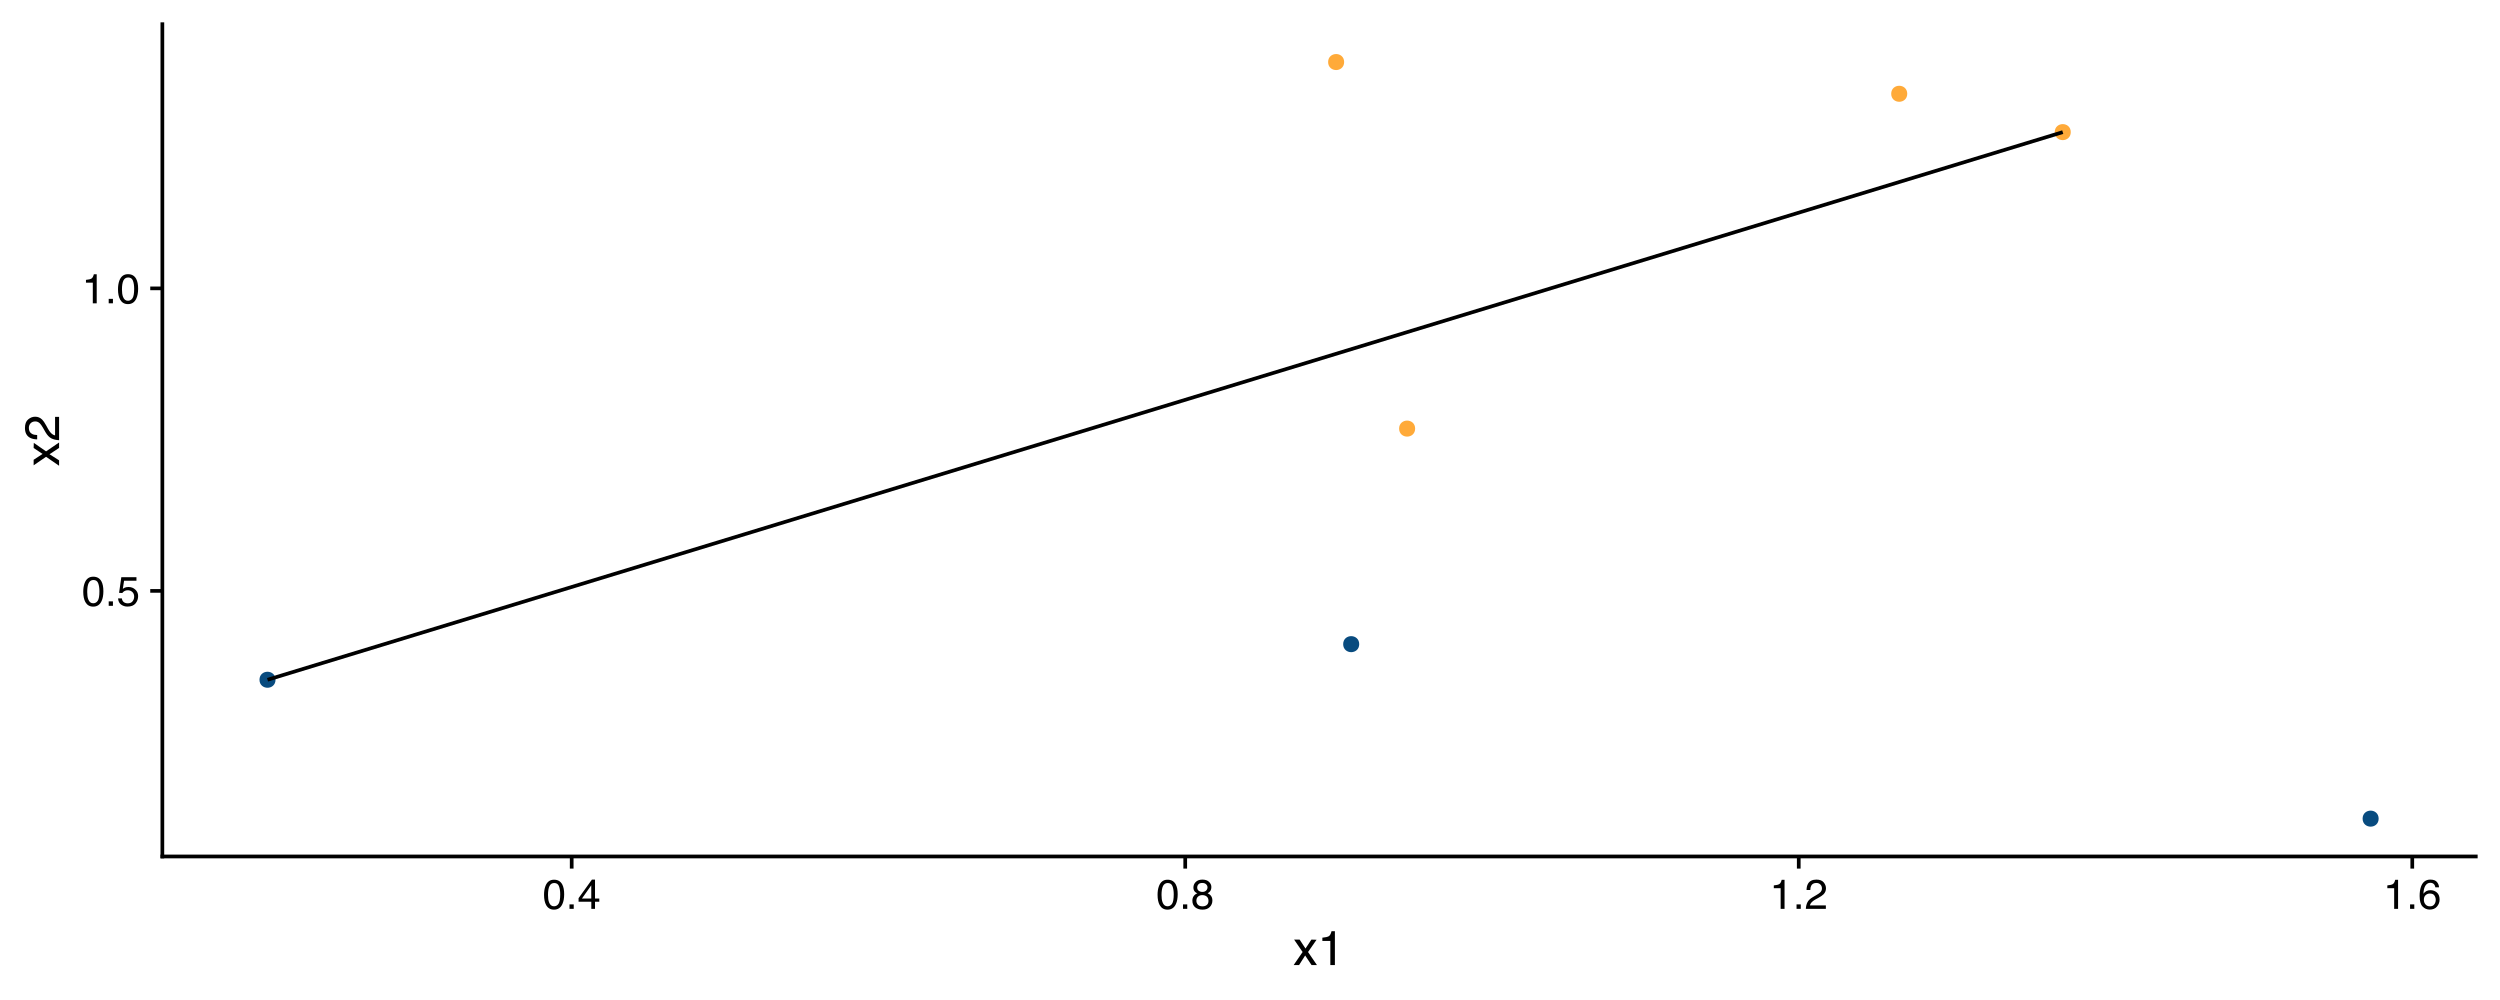
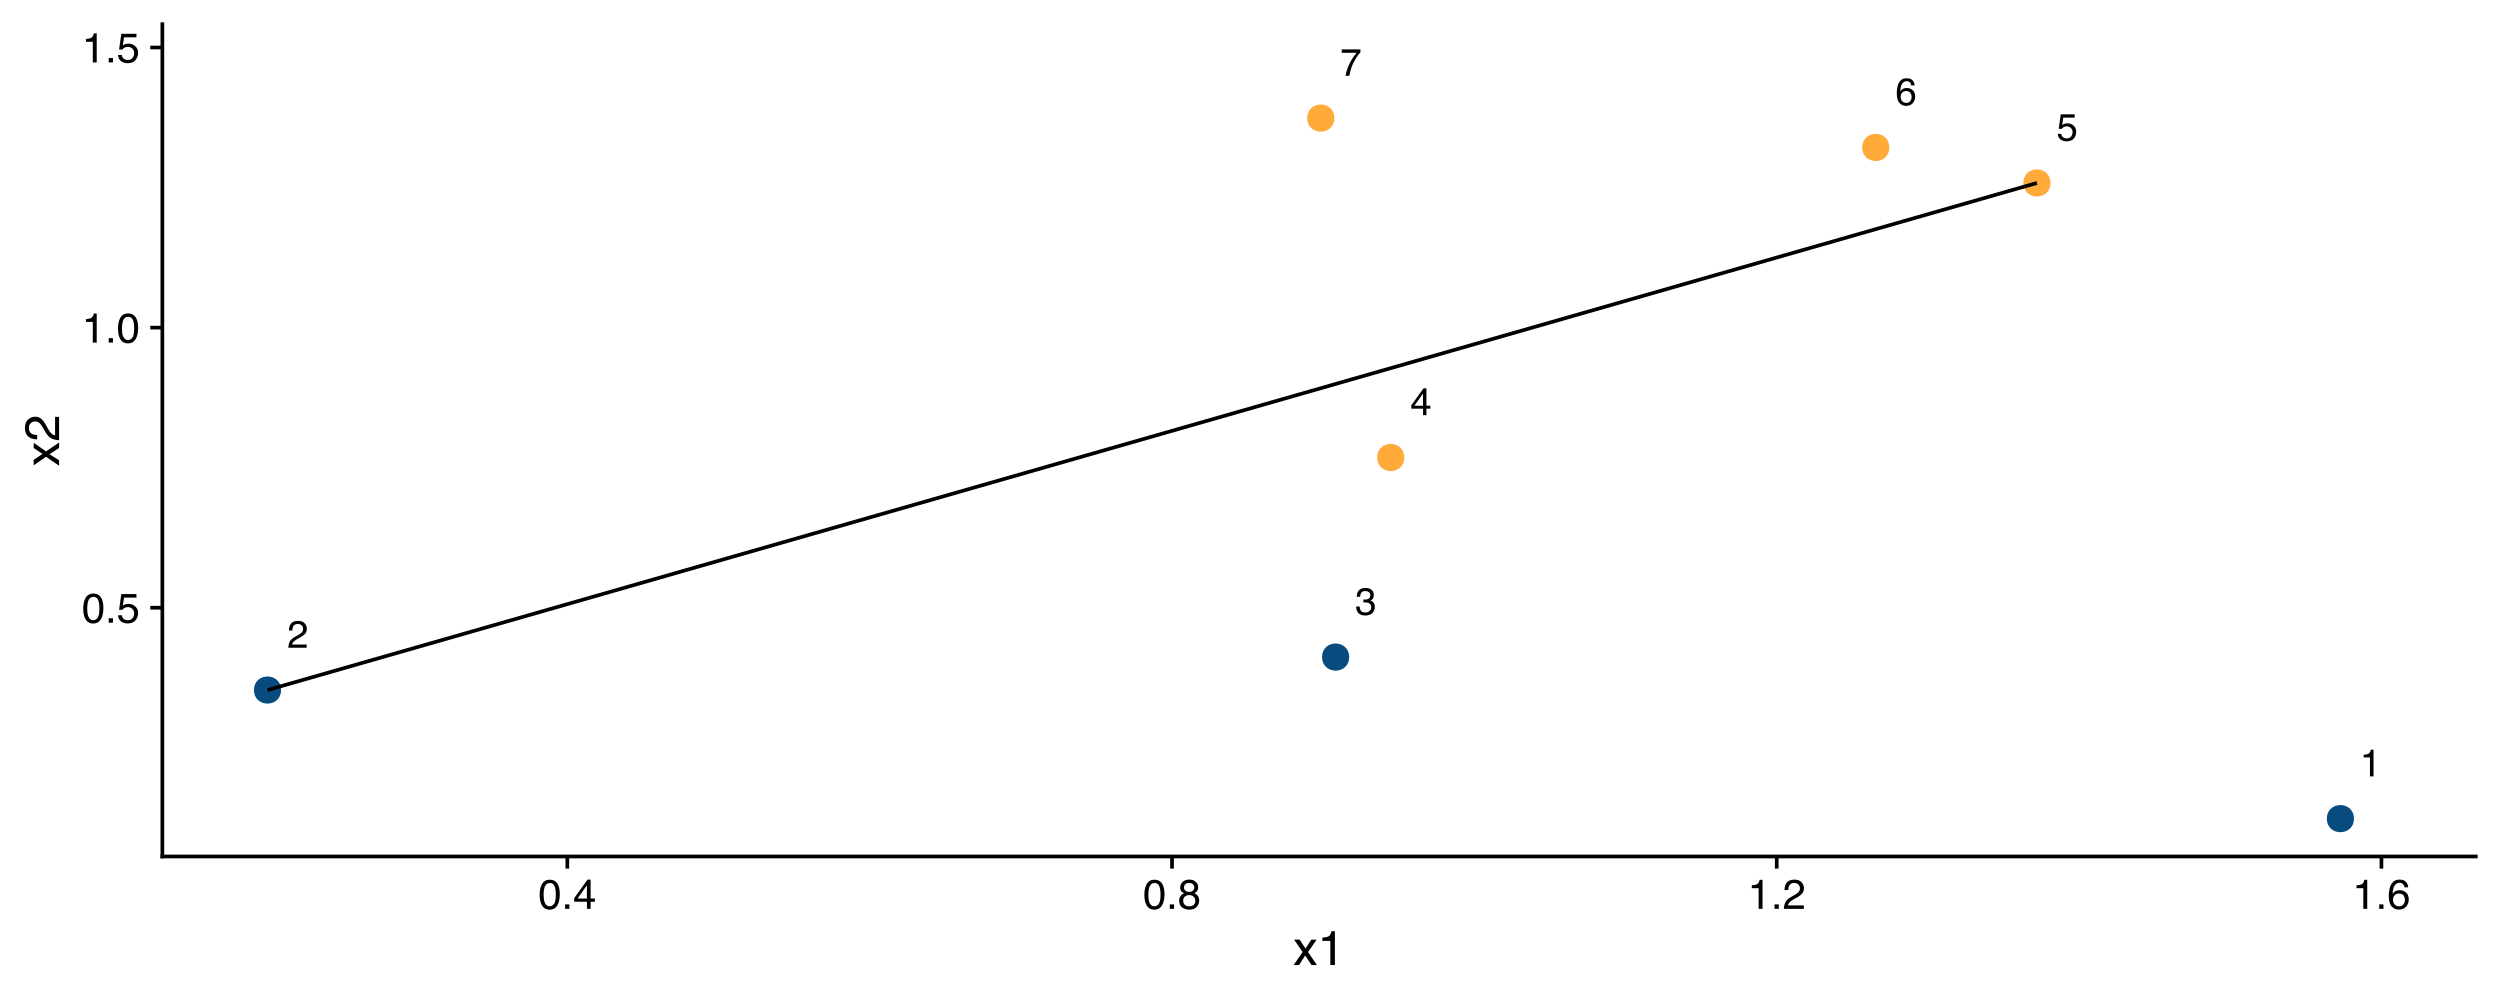
<svg xmlns="http://www.w3.org/2000/svg" xmlns:xlink="http://www.w3.org/1999/xlink" width="720pt" height="288pt" viewBox="0 0 720 288" version="1.1">
  <defs>
    <g>
      <symbol overflow="visible" id="glyph0-0">
+         <path style="stroke:none;" d="M 0.359 0 L 0.359 -7.922 L 6.641 -7.922 L 6.641 0 Z M 5.656 -1 L 5.656 -6.938 L 1.344 -6.938 L 1.344 -1 Z M 5.656 -1 " />
+       </symbol>
+       <symbol overflow="visible" id="glyph0-1">
+         <path style="stroke:none;" d="M 1.062 -5.469 L 1.062 -6.219 C 1.758 -6.281 2.242 -6.391 2.516 -6.547 C 2.797 -6.711 3.004 -7.094 3.141 -7.688 L 3.906 -7.688 L 3.906 0 L 2.875 0 L 2.875 -5.469 Z M 1.062 -5.469 " />
+       </symbol>
+       <symbol overflow="visible" id="glyph0-2">
+         <path style="stroke:none;" d="M 0.344 0 C 0.383 -0.664 0.52 -1.242 0.75 -1.734 C 0.988 -2.223 1.457 -2.672 2.156 -3.078 L 3.188 -3.672 C 3.656 -3.941 3.984 -4.176 4.172 -4.375 C 4.461 -4.664 4.609 -5.004 4.609 -5.391 C 4.609 -5.836 4.473 -6.191 4.203 -6.453 C 3.93 -6.723 3.57 -6.859 3.125 -6.859 C 2.457 -6.859 2 -6.609 1.75 -6.109 C 1.613 -5.836 1.535 -5.461 1.516 -4.984 L 0.531 -4.984 C 0.539 -5.66 0.664 -6.207 0.906 -6.625 C 1.32 -7.375 2.066 -7.75 3.141 -7.75 C 4.016 -7.75 4.656 -7.508 5.062 -7.031 C 5.477 -6.551 5.688 -6.02 5.688 -5.438 C 5.688 -4.82 5.469 -4.289 5.031 -3.844 C 4.781 -3.594 4.328 -3.285 3.672 -2.922 L 2.938 -2.516 C 2.582 -2.316 2.305 -2.129 2.109 -1.953 C 1.742 -1.641 1.516 -1.297 1.422 -0.922 L 5.641 -0.922 L 5.641 0 Z M 0.344 0 " />
+       </symbol>
+       <symbol overflow="visible" id="glyph0-3">
+         <path style="stroke:none;" d="M 2.875 0.203 C 1.957 0.203 1.289 -0.047 0.875 -0.547 C 0.469 -1.047 0.266 -1.656 0.266 -2.375 L 1.281 -2.375 C 1.32 -1.875 1.414 -1.508 1.562 -1.281 C 1.812 -0.875 2.266 -0.672 2.922 -0.672 C 3.43 -0.672 3.844 -0.805 4.156 -1.078 C 4.469 -1.359 4.625 -1.711 4.625 -2.141 C 4.625 -2.672 4.457 -3.039 4.125 -3.25 C 3.801 -3.469 3.348 -3.578 2.766 -3.578 C 2.703 -3.578 2.633 -3.578 2.562 -3.578 C 2.5 -3.578 2.438 -3.57 2.375 -3.562 L 2.375 -4.422 C 2.477 -4.41 2.562 -4.398 2.625 -4.391 C 2.695 -4.391 2.77 -4.391 2.844 -4.391 C 3.207 -4.391 3.508 -4.445 3.75 -4.562 C 4.156 -4.77 4.359 -5.129 4.359 -5.641 C 4.359 -6.023 4.219 -6.32 3.938 -6.531 C 3.664 -6.738 3.352 -6.844 3 -6.844 C 2.344 -6.844 1.895 -6.629 1.656 -6.203 C 1.52 -5.961 1.441 -5.625 1.422 -5.188 L 0.453 -5.188 C 0.453 -5.758 0.566 -6.25 0.797 -6.656 C 1.191 -7.375 1.891 -7.734 2.891 -7.734 C 3.68 -7.734 4.289 -7.555 4.719 -7.203 C 5.145 -6.859 5.359 -6.352 5.359 -5.688 C 5.359 -5.207 5.234 -4.82 4.984 -4.531 C 4.828 -4.344 4.625 -4.195 4.375 -4.094 C 4.781 -3.988 5.094 -3.773 5.312 -3.453 C 5.539 -3.141 5.656 -2.75 5.656 -2.281 C 5.656 -1.551 5.41 -0.953 4.922 -0.484 C 4.441 -0.023 3.758 0.203 2.875 0.203 Z M 2.875 0.203 " />
+       </symbol>
+       <symbol overflow="visible" id="glyph0-4">
+         <path style="stroke:none;" d="M 3.656 -2.734 L 3.656 -6.234 L 1.172 -2.734 Z M 3.672 0 L 3.672 -1.891 L 0.281 -1.891 L 0.281 -2.844 L 3.812 -7.75 L 4.641 -7.75 L 4.641 -2.734 L 5.781 -2.734 L 5.781 -1.891 L 4.641 -1.891 L 4.641 0 Z M 3.672 0 " />
+       </symbol>
+       <symbol overflow="visible" id="glyph0-5">
+         <path style="stroke:none;" d="M 1.359 -1.969 C 1.43 -1.414 1.691 -1.031 2.141 -0.812 C 2.367 -0.707 2.633 -0.656 2.938 -0.656 C 3.508 -0.656 3.93 -0.836 4.203 -1.203 C 4.484 -1.578 4.625 -1.984 4.625 -2.422 C 4.625 -2.961 4.457 -3.379 4.125 -3.672 C 3.801 -3.973 3.41 -4.125 2.953 -4.125 C 2.617 -4.125 2.332 -4.055 2.094 -3.922 C 1.852 -3.797 1.648 -3.617 1.484 -3.391 L 0.641 -3.438 L 1.219 -7.594 L 5.234 -7.594 L 5.234 -6.656 L 1.953 -6.656 L 1.625 -4.516 C 1.801 -4.648 1.973 -4.75 2.141 -4.812 C 2.422 -4.938 2.754 -5 3.141 -5 C 3.848 -5 4.445 -4.77 4.938 -4.312 C 5.426 -3.852 5.672 -3.273 5.672 -2.578 C 5.672 -1.848 5.445 -1.203 5 -0.641 C 4.551 -0.086 3.832 0.188 2.844 0.188 C 2.207 0.188 1.645 0.008 1.156 -0.344 C 0.676 -0.695 0.41 -1.238 0.359 -1.969 Z M 1.359 -1.969 " />
+       </symbol>
+       <symbol overflow="visible" id="glyph0-6">
+         <path style="stroke:none;" d="M 3.234 -7.75 C 4.098 -7.75 4.695 -7.523 5.031 -7.078 C 5.375 -6.629 5.547 -6.172 5.547 -5.703 L 4.578 -5.703 C 4.523 -6.004 4.438 -6.242 4.312 -6.422 C 4.07 -6.742 3.719 -6.906 3.25 -6.906 C 2.707 -6.906 2.273 -6.656 1.953 -6.156 C 1.629 -5.656 1.453 -4.938 1.422 -4 C 1.641 -4.32 1.922 -4.566 2.266 -4.734 C 2.566 -4.879 2.91 -4.953 3.297 -4.953 C 3.941 -4.953 4.504 -4.742 4.984 -4.328 C 5.473 -3.91 5.719 -3.289 5.719 -2.469 C 5.719 -1.77 5.488 -1.148 5.031 -0.609 C 4.57 -0.066 3.922 0.203 3.078 0.203 C 2.348 0.203 1.723 -0.07 1.203 -0.625 C 0.68 -1.176 0.422 -2.098 0.422 -3.391 C 0.422 -4.348 0.535 -5.164 0.766 -5.844 C 1.211 -7.113 2.035 -7.75 3.234 -7.75 Z M 3.156 -0.656 C 3.664 -0.656 4.047 -0.828 4.297 -1.172 C 4.555 -1.516 4.688 -1.922 4.688 -2.391 C 4.688 -2.785 4.57 -3.16 4.344 -3.516 C 4.113 -3.879 3.703 -4.062 3.109 -4.062 C 2.691 -4.062 2.328 -3.922 2.016 -3.641 C 1.703 -3.367 1.547 -2.953 1.547 -2.391 C 1.547 -1.898 1.688 -1.488 1.969 -1.156 C 2.258 -0.82 2.656 -0.656 3.156 -0.656 Z M 3.156 -0.656 " />
+       </symbol>
+       <symbol overflow="visible" id="glyph0-7">
+         <path style="stroke:none;" d="M 5.781 -7.594 L 5.781 -6.75 C 5.531 -6.508 5.195 -6.086 4.781 -5.484 C 4.375 -4.891 4.008 -4.25 3.688 -3.562 C 3.375 -2.883 3.141 -2.27 2.984 -1.719 C 2.879 -1.363 2.742 -0.789 2.578 0 L 1.5 0 C 1.75 -1.477 2.289 -2.945 3.125 -4.406 C 3.613 -5.258 4.129 -6 4.672 -6.625 L 0.406 -6.625 L 0.406 -7.594 Z M 5.781 -7.594 " />
+       </symbol>
+       <symbol overflow="visible" id="glyph1-0">
        <path style="stroke:none;" d="M 0.391 0 L 0.391 -8.609 L 7.219 -8.609 L 7.219 0 Z M 6.141 -1.078 L 6.141 -7.531 L 1.469 -7.531 L 1.469 -1.078 Z M 6.141 -1.078 " />
      </symbol>
-       <symbol overflow="visible" id="glyph0-1">
+       <symbol overflow="visible" id="glyph1-1">
        <path style="stroke:none;" d="M 3.25 -8.391 C 4.332 -8.391 5.117 -7.941 5.609 -7.047 C 5.984 -6.359 6.172 -5.41 6.172 -4.203 C 6.172 -3.066 6 -2.125 5.656 -1.375 C 5.164 -0.301 4.359 0.234 3.234 0.234 C 2.234 0.234 1.484 -0.203 0.984 -1.078 C 0.578 -1.816 0.375 -2.801 0.375 -4.031 C 0.375 -4.977 0.5 -5.797 0.75 -6.484 C 1.207 -7.754 2.039 -8.391 3.25 -8.391 Z M 3.234 -0.734 C 3.785 -0.734 4.223 -0.973 4.547 -1.453 C 4.867 -1.941 5.031 -2.848 5.031 -4.172 C 5.031 -5.117 4.91 -5.898 4.672 -6.516 C 4.441 -7.129 3.988 -7.438 3.312 -7.438 C 2.688 -7.438 2.227 -7.145 1.938 -6.562 C 1.656 -5.977 1.516 -5.117 1.516 -3.984 C 1.516 -3.129 1.609 -2.441 1.797 -1.922 C 2.078 -1.129 2.555 -0.734 3.234 -0.734 Z M 3.234 -0.734 " />
      </symbol>
-       <symbol overflow="visible" id="glyph0-2">
+       <symbol overflow="visible" id="glyph1-2">
        <path style="stroke:none;" d="M 1.031 -1.281 L 2.25 -1.281 L 2.25 0 L 1.031 0 Z M 1.031 -1.281 " />
      </symbol>
-       <symbol overflow="visible" id="glyph0-3">
+       <symbol overflow="visible" id="glyph1-3">
        <path style="stroke:none;" d="M 1.484 -2.141 C 1.555 -1.535 1.836 -1.117 2.328 -0.891 C 2.578 -0.773 2.863 -0.719 3.188 -0.719 C 3.812 -0.719 4.273 -0.914 4.578 -1.312 C 4.879 -1.707 5.031 -2.148 5.031 -2.641 C 5.031 -3.223 4.848 -3.676 4.484 -4 C 4.129 -4.32 3.703 -4.484 3.203 -4.484 C 2.836 -4.484 2.523 -4.41 2.266 -4.266 C 2.004 -4.129 1.785 -3.938 1.609 -3.688 L 0.688 -3.734 L 1.328 -8.25 L 5.688 -8.25 L 5.688 -7.234 L 2.125 -7.234 L 1.766 -4.906 C 1.961 -5.051 2.148 -5.16 2.328 -5.234 C 2.641 -5.359 3 -5.422 3.406 -5.422 C 4.176 -5.422 4.828 -5.172 5.359 -4.672 C 5.898 -4.18 6.172 -3.555 6.172 -2.797 C 6.172 -2.004 5.922 -1.301 5.422 -0.688 C 4.93 -0.082 4.148 0.219 3.078 0.219 C 2.398 0.219 1.797 0.023 1.266 -0.359 C 0.742 -0.742 0.453 -1.336 0.391 -2.141 Z M 1.484 -2.141 " />
      </symbol>
-       <symbol overflow="visible" id="glyph0-4">
+       <symbol overflow="visible" id="glyph1-4">
        <path style="stroke:none;" d="M 1.156 -5.938 L 1.156 -6.75 C 1.914 -6.82 2.441 -6.945 2.734 -7.125 C 3.035 -7.301 3.266 -7.711 3.422 -8.359 L 4.25 -8.359 L 4.25 0 L 3.125 0 L 3.125 -5.938 Z M 1.156 -5.938 " />
      </symbol>
-       <symbol overflow="visible" id="glyph0-5">
+       <symbol overflow="visible" id="glyph1-5">
        <path style="stroke:none;" d="M 3.969 -2.969 L 3.969 -6.781 L 1.281 -2.969 Z M 3.984 0 L 3.984 -2.047 L 0.312 -2.047 L 0.312 -3.078 L 4.156 -8.422 L 5.047 -8.422 L 5.047 -2.969 L 6.281 -2.969 L 6.281 -2.047 L 5.047 -2.047 L 5.047 0 Z M 3.984 0 " />
      </symbol>
-       <symbol overflow="visible" id="glyph0-6">
+       <symbol overflow="visible" id="glyph1-6">
        <path style="stroke:none;" d="M 3.266 -4.875 C 3.734 -4.875 4.098 -5.004 4.359 -5.266 C 4.617 -5.523 4.75 -5.832 4.75 -6.188 C 4.75 -6.5 4.625 -6.785 4.375 -7.047 C 4.125 -7.316 3.742 -7.453 3.234 -7.453 C 2.723 -7.453 2.352 -7.316 2.125 -7.047 C 1.895 -6.785 1.781 -6.484 1.781 -6.141 C 1.781 -5.742 1.926 -5.43 2.219 -5.203 C 2.52 -4.984 2.867 -4.875 3.266 -4.875 Z M 3.328 -0.719 C 3.816 -0.719 4.223 -0.848 4.547 -1.109 C 4.867 -1.379 5.031 -1.773 5.031 -2.297 C 5.031 -2.836 4.863 -3.25 4.531 -3.531 C 4.195 -3.812 3.77 -3.953 3.25 -3.953 C 2.75 -3.953 2.336 -3.805 2.016 -3.516 C 1.703 -3.234 1.547 -2.836 1.547 -2.328 C 1.547 -1.891 1.691 -1.508 1.984 -1.188 C 2.273 -0.875 2.723 -0.719 3.328 -0.719 Z M 1.828 -4.469 C 1.535 -4.594 1.305 -4.738 1.141 -4.906 C 0.836 -5.219 0.688 -5.625 0.688 -6.125 C 0.688 -6.75 0.91 -7.285 1.359 -7.734 C 1.816 -8.191 2.457 -8.422 3.281 -8.422 C 4.094 -8.422 4.723 -8.207 5.172 -7.781 C 5.629 -7.352 5.859 -6.859 5.859 -6.297 C 5.859 -5.773 5.727 -5.348 5.469 -5.016 C 5.32 -4.836 5.094 -4.66 4.781 -4.484 C 5.125 -4.328 5.395 -4.145 5.594 -3.938 C 5.969 -3.539 6.156 -3.031 6.156 -2.406 C 6.156 -1.664 5.906 -1.039 5.406 -0.531 C 4.914 -0.02 4.219 0.234 3.312 0.234 C 2.488 0.234 1.797 0.016 1.234 -0.422 C 0.672 -0.867 0.391 -1.516 0.391 -2.359 C 0.391 -2.848 0.508 -3.273 0.75 -3.641 C 0.988 -4.004 1.348 -4.281 1.828 -4.469 Z M 1.828 -4.469 " />
      </symbol>
-       <symbol overflow="visible" id="glyph0-7">
+       <symbol overflow="visible" id="glyph1-7">
        <path style="stroke:none;" d="M 0.375 0 C 0.414 -0.719 0.566 -1.344 0.828 -1.875 C 1.086 -2.414 1.594 -2.906 2.344 -3.344 L 3.469 -4 C 3.969 -4.289 4.32 -4.539 4.531 -4.75 C 4.852 -5.07 5.016 -5.441 5.016 -5.859 C 5.016 -6.348 4.863 -6.734 4.562 -7.016 C 4.27 -7.305 3.883 -7.453 3.406 -7.453 C 2.676 -7.453 2.176 -7.18 1.906 -6.641 C 1.75 -6.336 1.664 -5.93 1.656 -5.422 L 0.578 -5.422 C 0.586 -6.148 0.723 -6.742 0.984 -7.203 C 1.441 -8.016 2.25 -8.422 3.406 -8.422 C 4.363 -8.422 5.062 -8.16 5.5 -7.641 C 5.945 -7.117 6.172 -6.539 6.172 -5.906 C 6.172 -5.238 5.938 -4.664 5.469 -4.188 C 5.195 -3.906 4.707 -3.566 4 -3.172 L 3.188 -2.734 C 2.812 -2.523 2.516 -2.32 2.297 -2.125 C 1.898 -1.789 1.648 -1.414 1.547 -1 L 6.141 -1 L 6.141 0 Z M 0.375 0 " />
      </symbol>
-       <symbol overflow="visible" id="glyph0-8">
+       <symbol overflow="visible" id="glyph1-8">
        <path style="stroke:none;" d="M 3.516 -8.422 C 4.453 -8.422 5.102 -8.176 5.469 -7.688 C 5.844 -7.207 6.031 -6.707 6.031 -6.188 L 4.984 -6.188 C 4.922 -6.52 4.82 -6.781 4.688 -6.969 C 4.426 -7.32 4.039 -7.5 3.531 -7.5 C 2.938 -7.5 2.461 -7.223 2.109 -6.672 C 1.766 -6.129 1.578 -5.352 1.547 -4.344 C 1.785 -4.695 2.086 -4.961 2.453 -5.141 C 2.785 -5.297 3.16 -5.375 3.578 -5.375 C 4.285 -5.375 4.898 -5.148 5.422 -4.703 C 5.941 -4.254 6.203 -3.582 6.203 -2.688 C 6.203 -1.926 5.953 -1.25 5.453 -0.656 C 4.961 -0.07 4.258 0.219 3.344 0.219 C 2.551 0.219 1.867 -0.078 1.297 -0.672 C 0.734 -1.273 0.453 -2.281 0.453 -3.688 C 0.453 -4.727 0.578 -5.613 0.828 -6.344 C 1.316 -7.727 2.211 -8.422 3.516 -8.422 Z M 3.438 -0.719 C 3.988 -0.719 4.398 -0.906 4.672 -1.281 C 4.953 -1.656 5.094 -2.098 5.094 -2.609 C 5.094 -3.035 4.969 -3.441 4.719 -3.828 C 4.477 -4.211 4.031 -4.406 3.375 -4.406 C 2.926 -4.406 2.531 -4.254 2.188 -3.953 C 1.844 -3.66 1.672 -3.211 1.672 -2.609 C 1.672 -2.078 1.828 -1.629 2.141 -1.266 C 2.453 -0.898 2.883 -0.719 3.438 -0.719 Z M 3.438 -0.719 " />
      </symbol>
-       <symbol overflow="visible" id="glyph1-0">
+       <symbol overflow="visible" id="glyph2-0">
        <path style="stroke:none;" d="M 0.453 0 L 0.453 -10.047 L 8.422 -10.047 L 8.422 0 Z M 7.172 -1.266 L 7.172 -8.781 L 1.703 -8.781 L 1.703 -1.266 Z M 7.172 -1.266 " />
      </symbol>
-       <symbol overflow="visible" id="glyph1-1">
+       <symbol overflow="visible" id="glyph2-1">
        <path style="stroke:none;" d="M 0.203 -7.328 L 1.797 -7.328 L 3.484 -4.75 L 5.188 -7.328 L 6.672 -7.281 L 4.219 -3.75 L 6.781 0 L 5.219 0 L 3.391 -2.75 L 1.641 0 L 0.078 0 L 2.656 -3.75 Z M 0.203 -7.328 " />
      </symbol>
-       <symbol overflow="visible" id="glyph1-2">
+       <symbol overflow="visible" id="glyph2-2">
        <path style="stroke:none;" d="M 1.344 -6.938 L 1.344 -7.875 C 2.227 -7.957 2.844 -8.098 3.188 -8.297 C 3.539 -8.504 3.805 -8.988 3.984 -9.75 L 4.953 -9.75 L 4.953 0 L 3.641 0 L 3.641 -6.938 Z M 1.344 -6.938 " />
      </symbol>
-       <symbol overflow="visible" id="glyph2-0">
+       <symbol overflow="visible" id="glyph3-0">
        <path style="stroke:none;" d="M 0 -0.453 L -10.047 -0.453 L -10.047 -8.422 L 0 -8.422 Z M -1.266 -7.172 L -8.781 -7.172 L -8.781 -1.703 L -1.266 -1.703 Z M -1.266 -7.172 " />
      </symbol>
-       <symbol overflow="visible" id="glyph2-1">
+       <symbol overflow="visible" id="glyph3-1">
        <path style="stroke:none;" d="M -7.328 -0.203 L -7.328 -1.797 L -4.75 -3.484 L -7.328 -5.188 L -7.281 -6.672 L -3.75 -4.219 L 0 -6.781 L 0 -5.219 L -2.75 -3.391 L 0 -1.641 L 0 -0.078 L -3.75 -2.656 Z M -7.328 -0.203 " />
      </symbol>
-       <symbol overflow="visible" id="glyph2-2">
+       <symbol overflow="visible" id="glyph3-2">
        <path style="stroke:none;" d="M 0 -0.438 C -0.844 -0.477 -1.578 -0.648 -2.203 -0.953 C -2.828 -1.266 -3.395 -1.859 -3.906 -2.734 L -4.656 -4.047 C -5 -4.629 -5.289 -5.039 -5.531 -5.281 C -5.914 -5.656 -6.352 -5.844 -6.844 -5.844 C -7.406 -5.844 -7.852 -5.672 -8.188 -5.328 C -8.531 -4.984 -8.703 -4.531 -8.703 -3.969 C -8.703 -3.125 -8.379 -2.539 -7.734 -2.219 C -7.391 -2.039 -6.914 -1.941 -6.312 -1.922 L -6.312 -0.672 C -7.164 -0.691 -7.863 -0.852 -8.406 -1.156 C -9.352 -1.688 -9.828 -2.625 -9.828 -3.969 C -9.828 -5.094 -9.52 -5.91 -8.906 -6.422 C -8.301 -6.941 -7.629 -7.203 -6.891 -7.203 C -6.109 -7.203 -5.438 -6.926 -4.875 -6.375 C -4.551 -6.062 -4.16 -5.488 -3.703 -4.656 L -3.188 -3.719 C -2.938 -3.281 -2.703 -2.93 -2.484 -2.672 C -2.086 -2.211 -1.645 -1.926 -1.156 -1.812 L -1.156 -7.156 L 0 -7.156 Z M 0 -0.438 " />
      </symbol>
    </g>
  </defs>
-   <g id="surface569">
+   <g id="surface1519">
    <rect x="0" y="0" width="720" height="288" style="fill:rgb(100%,100%,100%);fill-opacity:1;stroke:none;" />
-     <path style="fill-rule:nonzero;fill:rgb(3.137%,29.412%,49.804%);fill-opacity:1;stroke-width:0.709;stroke-linecap:round;stroke-linejoin:round;stroke:rgb(3.137%,29.412%,49.804%);stroke-opacity:1;stroke-miterlimit:10;" d="M 684.695 235.77 C 684.695 238.375 680.785 238.375 680.785 235.77 C 680.785 233.16 684.695 233.16 684.695 235.77 " />
-     <path style="fill-rule:nonzero;fill:rgb(3.137%,29.412%,49.804%);fill-opacity:1;stroke-width:0.709;stroke-linecap:round;stroke-linejoin:round;stroke:rgb(3.137%,29.412%,49.804%);stroke-opacity:1;stroke-miterlimit:10;" d="M 78.996 195.77 C 78.996 198.375 75.086 198.375 75.086 195.77 C 75.086 193.164 78.996 193.164 78.996 195.77 " />
-     <path style="fill-rule:nonzero;fill:rgb(3.137%,29.412%,49.804%);fill-opacity:1;stroke-width:0.709;stroke-linecap:round;stroke-linejoin:round;stroke:rgb(3.137%,29.412%,49.804%);stroke-opacity:1;stroke-miterlimit:10;" d="M 391.098 185.516 C 391.098 188.125 387.188 188.125 387.188 185.516 C 387.188 182.91 391.098 182.91 391.098 185.516 " />
-     <path style="fill-rule:nonzero;fill:rgb(100%,66.667%,22.353%);fill-opacity:1;stroke-width:0.709;stroke-linecap:round;stroke-linejoin:round;stroke:rgb(100%,66.667%,22.353%);stroke-opacity:1;stroke-miterlimit:10;" d="M 407.207 123.438 C 407.207 126.043 403.297 126.043 403.297 123.438 C 403.297 120.832 407.207 120.832 407.207 123.438 " />
-     <path style="fill-rule:nonzero;fill:rgb(100%,66.667%,22.353%);fill-opacity:1;stroke-width:0.709;stroke-linecap:round;stroke-linejoin:round;stroke:rgb(100%,66.667%,22.353%);stroke-opacity:1;stroke-miterlimit:10;" d="M 596.027 38.051 C 596.027 40.656 592.117 40.656 592.117 38.051 C 592.117 35.445 596.027 35.445 596.027 38.051 " />
-     <path style="fill-rule:nonzero;fill:rgb(100%,66.667%,22.353%);fill-opacity:1;stroke-width:0.709;stroke-linecap:round;stroke-linejoin:round;stroke:rgb(100%,66.667%,22.353%);stroke-opacity:1;stroke-miterlimit:10;" d="M 548.93 27.008 C 548.93 29.613 545.02 29.613 545.02 27.008 C 545.02 24.402 548.93 24.402 548.93 27.008 " />
-     <path style="fill-rule:nonzero;fill:rgb(100%,66.667%,22.353%);fill-opacity:1;stroke-width:0.709;stroke-linecap:round;stroke-linejoin:round;stroke:rgb(100%,66.667%,22.353%);stroke-opacity:1;stroke-miterlimit:10;" d="M 386.758 17.867 C 386.758 20.477 382.852 20.477 382.852 17.867 C 382.852 15.262 386.758 15.262 386.758 17.867 " />
-     <path style="fill:none;stroke-width:1.067;stroke-linecap:butt;stroke-linejoin:round;stroke:rgb(0%,0%,0%);stroke-opacity:1;stroke-miterlimit:10;" d="M 77.043 195.77 L 594.07 38.051 " />
+     <path style="fill-rule:nonzero;fill:rgb(3.137%,29.412%,49.804%);fill-opacity:1;stroke-width:0.709;stroke-linecap:round;stroke-linejoin:round;stroke:rgb(3.137%,29.412%,49.804%);stroke-opacity:1;stroke-miterlimit:10;" d="M 677.59 235.77 C 677.59 240.508 670.477 240.508 670.477 235.77 C 670.477 231.027 677.59 231.027 677.59 235.77 " />
+     <path style="fill-rule:nonzero;fill:rgb(3.137%,29.412%,49.804%);fill-opacity:1;stroke-width:0.709;stroke-linecap:round;stroke-linejoin:round;stroke:rgb(3.137%,29.412%,49.804%);stroke-opacity:1;stroke-miterlimit:10;" d="M 80.598 198.73 C 80.598 203.473 73.488 203.473 73.488 198.73 C 73.488 193.992 80.598 193.992 80.598 198.73 " />
+     <path style="fill-rule:nonzero;fill:rgb(3.137%,29.412%,49.804%);fill-opacity:1;stroke-width:0.709;stroke-linecap:round;stroke-linejoin:round;stroke:rgb(3.137%,29.412%,49.804%);stroke-opacity:1;stroke-miterlimit:10;" d="M 388.211 189.238 C 388.211 193.98 381.098 193.98 381.098 189.238 C 381.098 184.5 388.211 184.5 388.211 189.238 " />
+     <path style="fill-rule:nonzero;fill:rgb(100%,66.667%,22.353%);fill-opacity:1;stroke-width:0.709;stroke-linecap:round;stroke-linejoin:round;stroke:rgb(100%,66.667%,22.353%);stroke-opacity:1;stroke-miterlimit:10;" d="M 404.086 131.758 C 404.086 136.496 396.977 136.496 396.977 131.758 C 396.977 127.016 404.086 127.016 404.086 131.758 " />
+     <path style="fill-rule:nonzero;fill:rgb(100%,66.667%,22.353%);fill-opacity:1;stroke-width:0.709;stroke-linecap:round;stroke-linejoin:round;stroke:rgb(100%,66.667%,22.353%);stroke-opacity:1;stroke-miterlimit:10;" d="M 590.195 52.691 C 590.195 57.43 583.082 57.43 583.082 52.691 C 583.082 47.949 590.195 47.949 590.195 52.691 " />
+     <path style="fill-rule:nonzero;fill:rgb(100%,66.667%,22.353%);fill-opacity:1;stroke-width:0.709;stroke-linecap:round;stroke-linejoin:round;stroke:rgb(100%,66.667%,22.353%);stroke-opacity:1;stroke-miterlimit:10;" d="M 543.773 42.465 C 543.773 47.207 536.664 47.207 536.664 42.465 C 536.664 37.727 543.773 37.727 543.773 42.465 " />
+     <path style="fill-rule:nonzero;fill:rgb(100%,66.667%,22.353%);fill-opacity:1;stroke-width:0.709;stroke-linecap:round;stroke-linejoin:round;stroke:rgb(100%,66.667%,22.353%);stroke-opacity:1;stroke-miterlimit:10;" d="M 383.934 34.004 C 383.934 38.746 376.824 38.746 376.824 34.004 C 376.824 29.262 383.934 29.262 383.934 34.004 " />
+     <path style="fill:none;stroke-width:1.067;stroke-linecap:butt;stroke-linejoin:round;stroke:rgb(0%,0%,0%);stroke-opacity:1;stroke-miterlimit:10;" d="M 77.043 198.73 L 586.637 52.691 " />
+     <g style="fill:rgb(0%,0%,0%);fill-opacity:1;">
+       <use xlink:href="#glyph0-1" x="679.672" y="223.594" />
+     </g>
+     <g style="fill:rgb(0%,0%,0%);fill-opacity:1;">
+       <use xlink:href="#glyph0-2" x="82.68" y="186.555" />
+     </g>
+     <g style="fill:rgb(0%,0%,0%);fill-opacity:1;">
+       <use xlink:href="#glyph0-3" x="390.293" y="177.062" />
+     </g>
+     <g style="fill:rgb(0%,0%,0%);fill-opacity:1;">
+       <use xlink:href="#glyph0-4" x="406.168" y="119.582" />
+     </g>
+     <g style="fill:rgb(0%,0%,0%);fill-opacity:1;">
+       <use xlink:href="#glyph0-5" x="592.277" y="40.516" />
+     </g>
+     <g style="fill:rgb(0%,0%,0%);fill-opacity:1;">
+       <use xlink:href="#glyph0-6" x="545.855" y="30.289" />
+     </g>
+     <g style="fill:rgb(0%,0%,0%);fill-opacity:1;">
+       <use xlink:href="#glyph0-7" x="386.016" y="21.828" />
+     </g>
    <path style="fill:none;stroke-width:1.067;stroke-linecap:square;stroke-linejoin:round;stroke:rgb(0%,0%,0%);stroke-opacity:1;stroke-miterlimit:10;" d="M 46.758 246.664 L 46.758 6.973 " />
    <g style="fill:rgb(0%,0%,0%);fill-opacity:1;">
-       <use xlink:href="#glyph0-1" x="23.602" y="174.477" />
-       <use xlink:href="#glyph0-2" x="30.275" y="174.477" />
-       <use xlink:href="#glyph0-3" x="33.609" y="174.477" />
+       <use xlink:href="#glyph1-1" x="23.602" y="179.336" />
+       <use xlink:href="#glyph1-2" x="30.275" y="179.336" />
+       <use xlink:href="#glyph1-3" x="33.609" y="179.336" />
    </g>
    <g style="fill:rgb(0%,0%,0%);fill-opacity:1;">
-       <use xlink:href="#glyph0-4" x="23.602" y="87.352" />
-       <use xlink:href="#glyph0-2" x="30.275" y="87.352" />
-       <use xlink:href="#glyph0-1" x="33.609" y="87.352" />
-     </g>
-     <path style="fill:none;stroke-width:1.067;stroke-linecap:butt;stroke-linejoin:round;stroke:rgb(0%,0%,0%);stroke-opacity:1;stroke-miterlimit:10;" d="M 43.27 170.176 L 46.758 170.176 " />
-     <path style="fill:none;stroke-width:1.067;stroke-linecap:butt;stroke-linejoin:round;stroke:rgb(0%,0%,0%);stroke-opacity:1;stroke-miterlimit:10;" d="M 43.27 83.047 L 46.758 83.047 " />
-     <path style="fill:none;stroke-width:1.067;stroke-linecap:square;stroke-linejoin:round;stroke:rgb(0%,0%,0%);stroke-opacity:1;stroke-miterlimit:10;" d="M 46.758 246.664 L 713.027 246.664 " />
-     <path style="fill:none;stroke-width:1.067;stroke-linecap:butt;stroke-linejoin:round;stroke:rgb(0%,0%,0%);stroke-opacity:1;stroke-miterlimit:10;" d="M 164.648 250.148 L 164.648 246.664 " />
-     <path style="fill:none;stroke-width:1.067;stroke-linecap:butt;stroke-linejoin:round;stroke:rgb(0%,0%,0%);stroke-opacity:1;stroke-miterlimit:10;" d="M 341.344 250.148 L 341.344 246.664 " />
-     <path style="fill:none;stroke-width:1.067;stroke-linecap:butt;stroke-linejoin:round;stroke:rgb(0%,0%,0%);stroke-opacity:1;stroke-miterlimit:10;" d="M 518.039 250.148 L 518.039 246.664 " />
-     <path style="fill:none;stroke-width:1.067;stroke-linecap:butt;stroke-linejoin:round;stroke:rgb(0%,0%,0%);stroke-opacity:1;stroke-miterlimit:10;" d="M 694.734 250.148 L 694.734 246.664 " />
-     <g style="fill:rgb(0%,0%,0%);fill-opacity:1;">
-       <use xlink:href="#glyph0-1" x="156.309" y="261.746" />
-       <use xlink:href="#glyph0-2" x="162.982" y="261.746" />
-       <use xlink:href="#glyph0-5" x="166.316" y="261.746" />
+       <use xlink:href="#glyph1-4" x="23.602" y="98.66" />
+       <use xlink:href="#glyph1-2" x="30.275" y="98.66" />
+       <use xlink:href="#glyph1-1" x="33.609" y="98.66" />
    </g>
    <g style="fill:rgb(0%,0%,0%);fill-opacity:1;">
-       <use xlink:href="#glyph0-1" x="333.004" y="261.746" />
-       <use xlink:href="#glyph0-2" x="339.678" y="261.746" />
-       <use xlink:href="#glyph0-6" x="343.012" y="261.746" />
+       <use xlink:href="#glyph1-4" x="23.602" y="17.984" />
+       <use xlink:href="#glyph1-2" x="30.275" y="17.984" />
+       <use xlink:href="#glyph1-3" x="33.609" y="17.984" />
+     </g>
+     <path style="fill:none;stroke-width:1.067;stroke-linecap:butt;stroke-linejoin:round;stroke:rgb(0%,0%,0%);stroke-opacity:1;stroke-miterlimit:10;" d="M 43.27 175.031 L 46.758 175.031 " />
+     <path style="fill:none;stroke-width:1.067;stroke-linecap:butt;stroke-linejoin:round;stroke:rgb(0%,0%,0%);stroke-opacity:1;stroke-miterlimit:10;" d="M 43.27 94.355 L 46.758 94.355 " />
+     <path style="fill:none;stroke-width:1.067;stroke-linecap:butt;stroke-linejoin:round;stroke:rgb(0%,0%,0%);stroke-opacity:1;stroke-miterlimit:10;" d="M 43.27 13.68 L 46.758 13.68 " />
+     <path style="fill:none;stroke-width:1.067;stroke-linecap:square;stroke-linejoin:round;stroke:rgb(0%,0%,0%);stroke-opacity:1;stroke-miterlimit:10;" d="M 46.758 246.664 L 713.027 246.664 " />
+     <path style="fill:none;stroke-width:1.067;stroke-linecap:butt;stroke-linejoin:round;stroke:rgb(0%,0%,0%);stroke-opacity:1;stroke-miterlimit:10;" d="M 163.387 250.148 L 163.387 246.664 " />
+     <path style="fill:none;stroke-width:1.067;stroke-linecap:butt;stroke-linejoin:round;stroke:rgb(0%,0%,0%);stroke-opacity:1;stroke-miterlimit:10;" d="M 337.543 250.148 L 337.543 246.664 " />
+     <path style="fill:none;stroke-width:1.067;stroke-linecap:butt;stroke-linejoin:round;stroke:rgb(0%,0%,0%);stroke-opacity:1;stroke-miterlimit:10;" d="M 511.699 250.148 L 511.699 246.664 " />
+     <path style="fill:none;stroke-width:1.067;stroke-linecap:butt;stroke-linejoin:round;stroke:rgb(0%,0%,0%);stroke-opacity:1;stroke-miterlimit:10;" d="M 685.852 250.148 L 685.852 246.664 " />
+     <g style="fill:rgb(0%,0%,0%);fill-opacity:1;">
+       <use xlink:href="#glyph1-1" x="155.047" y="261.746" />
+       <use xlink:href="#glyph1-2" x="161.721" y="261.746" />
+       <use xlink:href="#glyph1-5" x="165.055" y="261.746" />
    </g>
    <g style="fill:rgb(0%,0%,0%);fill-opacity:1;">
-       <use xlink:href="#glyph0-4" x="509.699" y="261.746" />
-       <use xlink:href="#glyph0-2" x="516.373" y="261.746" />
-       <use xlink:href="#glyph0-7" x="519.707" y="261.746" />
+       <use xlink:href="#glyph1-1" x="329.203" y="261.746" />
+       <use xlink:href="#glyph1-2" x="335.877" y="261.746" />
+       <use xlink:href="#glyph1-6" x="339.211" y="261.746" />
    </g>
    <g style="fill:rgb(0%,0%,0%);fill-opacity:1;">
-       <use xlink:href="#glyph0-4" x="686.395" y="261.746" />
-       <use xlink:href="#glyph0-2" x="693.068" y="261.746" />
-       <use xlink:href="#glyph0-8" x="696.402" y="261.746" />
+       <use xlink:href="#glyph1-4" x="503.359" y="261.746" />
+       <use xlink:href="#glyph1-2" x="510.033" y="261.746" />
+       <use xlink:href="#glyph1-7" x="513.367" y="261.746" />
    </g>
    <g style="fill:rgb(0%,0%,0%);fill-opacity:1;">
-       <use xlink:href="#glyph1-1" x="372.496" y="277.93" />
-       <use xlink:href="#glyph1-2" x="379.496" y="277.93" />
+       <use xlink:href="#glyph1-4" x="677.512" y="261.746" />
+       <use xlink:href="#glyph1-2" x="684.186" y="261.746" />
+       <use xlink:href="#glyph1-8" x="687.52" y="261.746" />
    </g>
    <g style="fill:rgb(0%,0%,0%);fill-opacity:1;">
-       <use xlink:href="#glyph2-1" x="17.016" y="134.215" />
-       <use xlink:href="#glyph2-2" x="17.016" y="127.215" />
+       <use xlink:href="#glyph2-1" x="372.496" y="277.93" />
+       <use xlink:href="#glyph2-2" x="379.496" y="277.93" />
+     </g>
+     <g style="fill:rgb(0%,0%,0%);fill-opacity:1;">
+       <use xlink:href="#glyph3-1" x="17.016" y="134.215" />
+       <use xlink:href="#glyph3-2" x="17.016" y="127.215" />
    </g>
  </g>
</svg>
